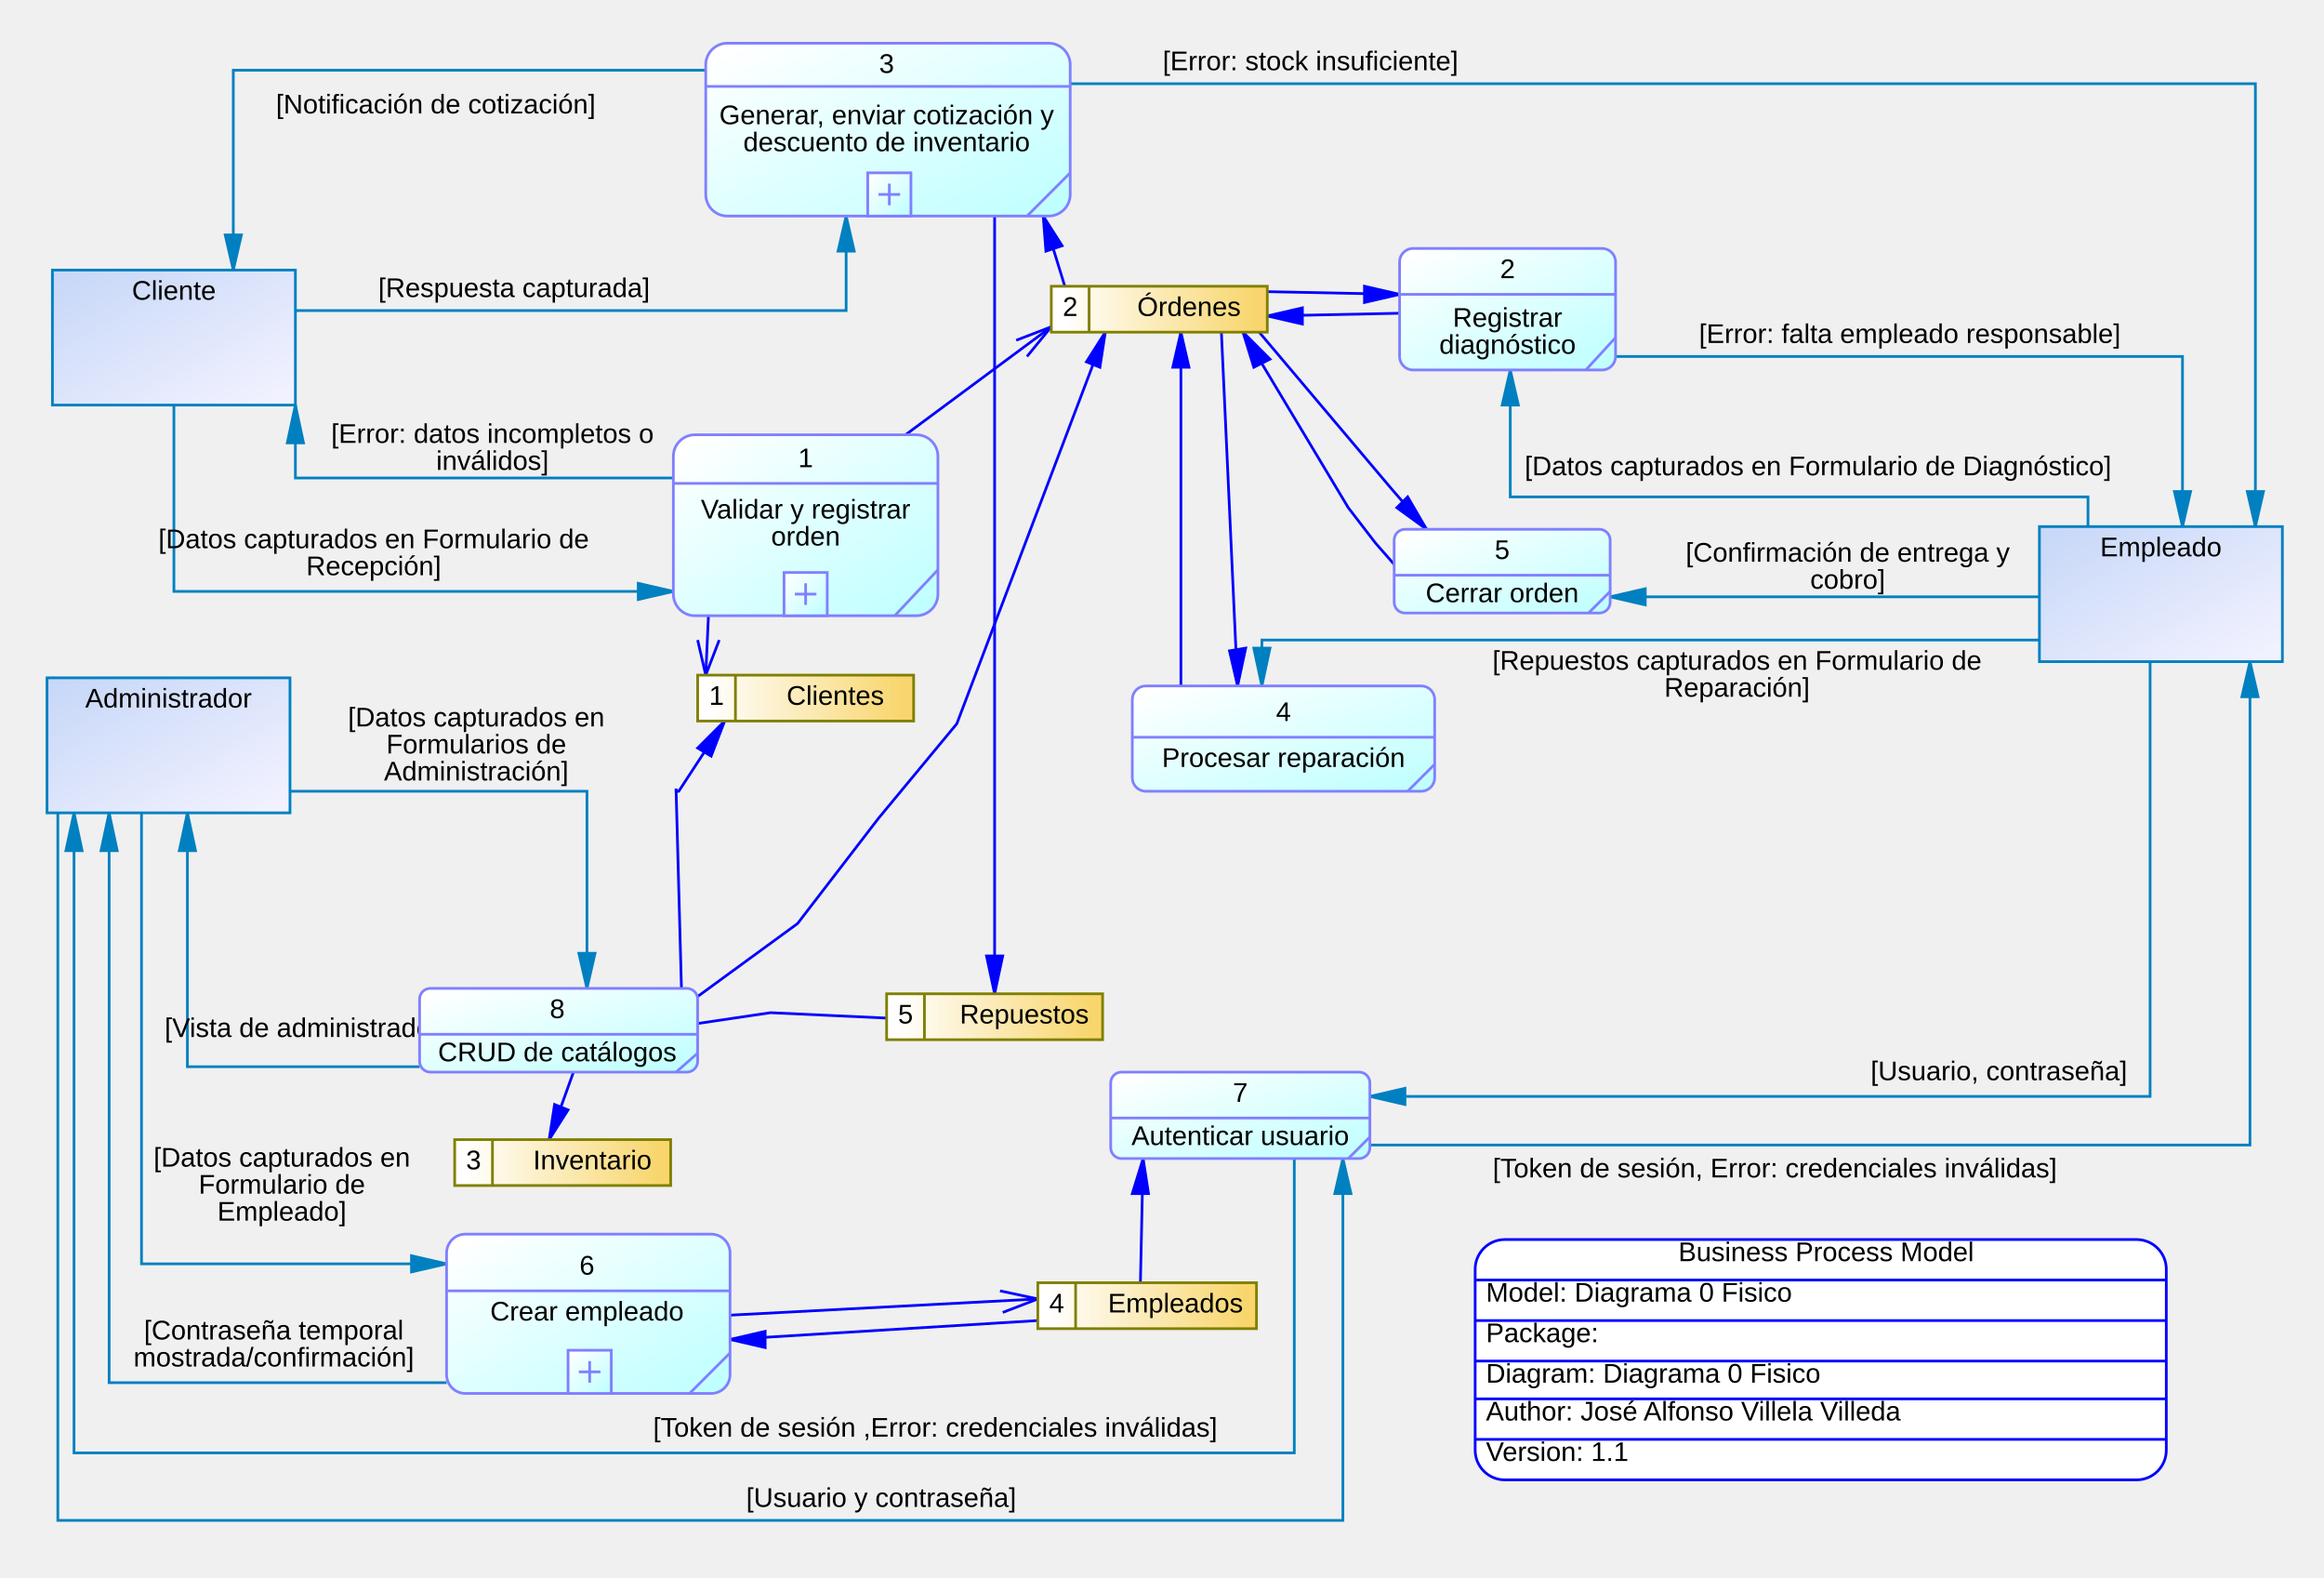
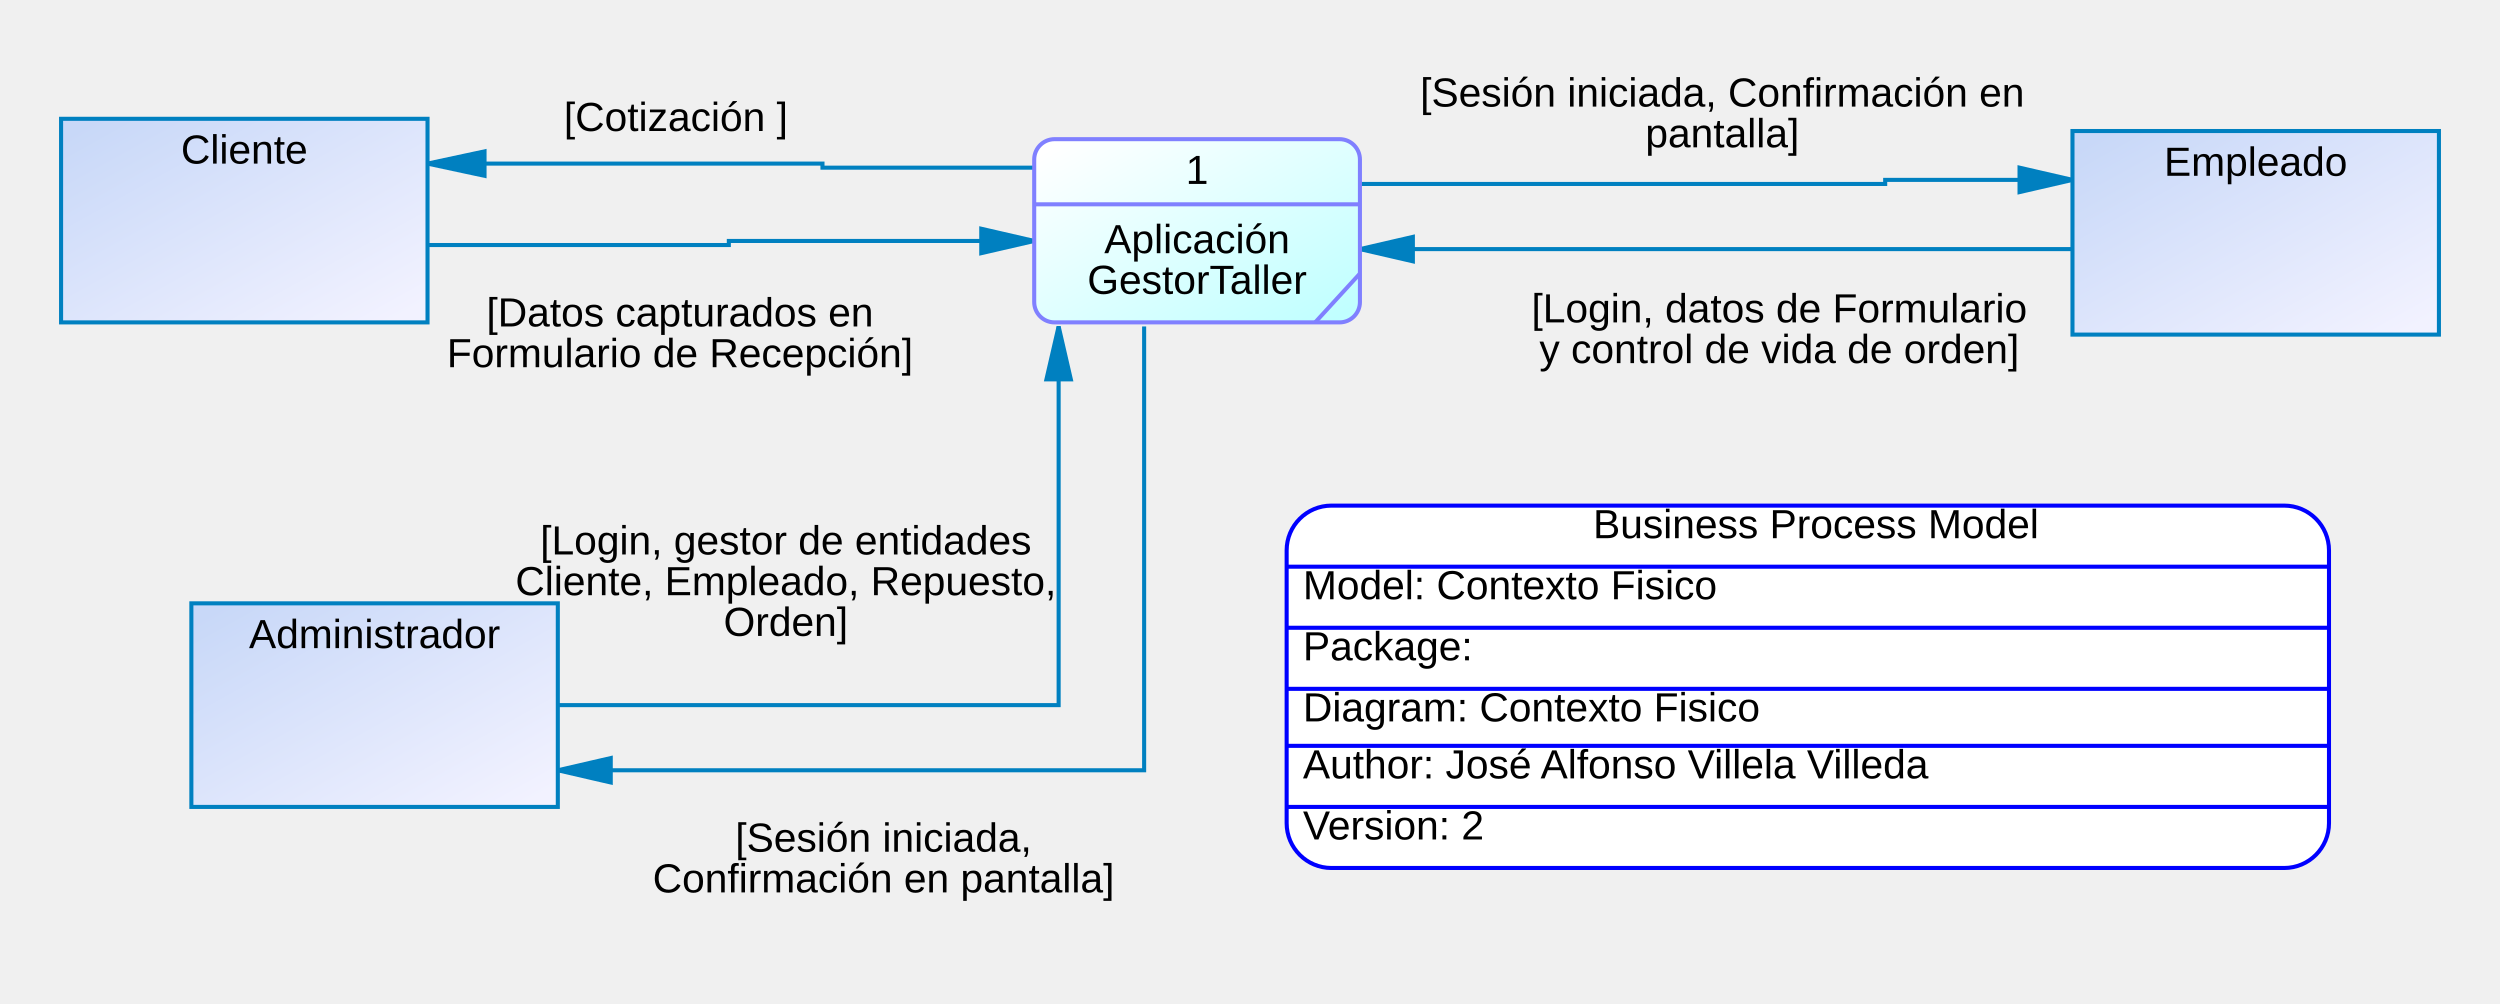
- <svg xmlns="http://www.w3.org/2000/svg" xmlns:xlink="http://www.w3.org/1999/xlink" width="227mm" height="154mm" version="1.1" viewBox="0 0 860 584">
-   <rect x="546" y="459" rx="11" ry="11" fill="#ffffff" width="256" height="89" stroke="#0000ff" stroke-width="1" />
-   <text x="676" y="467" fill="#000000" font-size="10" font-family="'Arial Unicode MS','Arial'" text-anchor="middle">Business Process Model</text>
-   <text x="550" y="482" fill="#000000" font-size="10" font-family="'Arial Unicode MS','Arial'" text-anchor="start">Model: Diagrama 0 Fisico</text>
-   <text x="550" y="497" fill="#000000" font-size="10" font-family="'Arial Unicode MS','Arial'" text-anchor="start">Package: </text>
-   <text x="550" y="512" fill="#000000" font-size="10" font-family="'Arial Unicode MS','Arial'" text-anchor="start">Diagram: Diagrama 0 Fisico</text>
-   <text x="550" y="526" fill="#000000" font-size="10" font-family="'Arial Unicode MS','Arial'" text-anchor="start">Author: José Alfonso Villela Villeda</text>
-   <text x="550" y="541" fill="#000000" font-size="10" font-family="'Arial Unicode MS','Arial'" text-anchor="start">Version: 1.1</text>
-   <line x1="546" x2="802" y1="533" y2="533" stroke="#0000ff" stroke-width="1" />
-   <line x1="546" x2="802" y1="518" y2="518" stroke="#0000ff" stroke-width="1" />
-   <line x1="546" x2="802" y1="504" y2="504" stroke="#0000ff" stroke-width="1" />
-   <line x1="546" x2="802" y1="489" y2="489" stroke="#0000ff" stroke-width="1" />
-   <line x1="546" x2="802" y1="474" y2="474" stroke="#0000ff" stroke-width="1" />
-   <a target="_parent" xlink:href="Repo45.htm#14">
-     <polyline fill="none" points="64,150 64,219 249,219" stroke="#0080c0" stroke-width="1" />
-     <polygon fill="#0080c0" points="249,219 236,222 236,216" stroke="#0080c0" stroke-width="1" stroke-linejoin="miter" />
-     <text x="138" y="203" fill="#000000" font-size="10" font-family="'Arial Unicode MS','Arial'" text-anchor="middle">[Datos capturados en Formulario de </text>
-     <text x="138" y="213" fill="#000000" font-size="10" font-family="'Arial Unicode MS','Arial'" text-anchor="middle">Recepción]</text>
+ <svg xmlns="http://www.w3.org/2000/svg" xmlns:xlink="http://www.w3.org/1999/xlink" width="162mm" height="65mm" version="1.1" viewBox="0 0 614 246">
+   <rect x="316" y="124" rx="11" ry="11" fill="#ffffff" width="256" height="89" stroke="#0000ff" stroke-width="1" />
+   <text x="446" y="132" fill="#000000" font-size="10" font-family="'Arial Unicode MS','Arial'" text-anchor="middle">Business Process Model</text>
+   <text x="320" y="147" fill="#000000" font-size="10" font-family="'Arial Unicode MS','Arial'" text-anchor="start">Model: Contexto Fisico</text>
+   <text x="320" y="162" fill="#000000" font-size="10" font-family="'Arial Unicode MS','Arial'" text-anchor="start">Package: </text>
+   <text x="320" y="177" fill="#000000" font-size="10" font-family="'Arial Unicode MS','Arial'" text-anchor="start">Diagram: Contexto Fisico</text>
+   <text x="320" y="191" fill="#000000" font-size="10" font-family="'Arial Unicode MS','Arial'" text-anchor="start">Author: José Alfonso Villela Villeda</text>
+   <text x="320" y="206" fill="#000000" font-size="10" font-family="'Arial Unicode MS','Arial'" text-anchor="start">Version: 2</text>
+   <line x1="316" x2="572" y1="198" y2="198" stroke="#0000ff" stroke-width="1" />
+   <line x1="316" x2="572" y1="183" y2="183" stroke="#0000ff" stroke-width="1" />
+   <line x1="316" x2="572" y1="169" y2="169" stroke="#0000ff" stroke-width="1" />
+   <line x1="316" x2="572" y1="154" y2="154" stroke="#0000ff" stroke-width="1" />
+   <line x1="316" x2="572" y1="139" y2="139" stroke="#0000ff" stroke-width="1" />
+   <a target="_parent" xlink:href="Repo34.htm#7">
+     <polyline fill="none" points="105,60 179,60 179,59 254,59" stroke="#0080c0" stroke-width="1" />
+     <polygon fill="#0080c0" points="254,59 241,62 241,56" stroke="#0080c0" stroke-width="1" stroke-linejoin="miter" />
+     <text x="167" y="80" fill="#000000" font-size="10" font-family="'Arial Unicode MS','Arial'" text-anchor="middle">[Datos capturados en </text>
+     <text x="167" y="90" fill="#000000" font-size="10" font-family="'Arial Unicode MS','Arial'" text-anchor="middle">Formulario de Recepción]</text>
  </a>
-   <polyline fill="none" points="262,228 261,250" stroke="#0000ff" stroke-width="1" />
-   <polyline fill="none" points="258,237 261,250 266,237" stroke="#0000ff" stroke-width="1" />
-   <polyline fill="none" points="335,161 389,121" stroke="#0000ff" stroke-width="1" />
-   <polyline fill="none" points="380,132 389,121 376,126" stroke="#0000ff" stroke-width="1" />
-   <a target="_parent" xlink:href="Repo45.htm#20">
-     <polyline fill="none" points="249,177 109,177 109,150" stroke="#0080c0" stroke-width="1" />
-     <polygon fill="#0080c0" points="109,150 112,164 106,164" stroke="#0080c0" stroke-width="1" stroke-linejoin="miter" />
-     <text x="182" y="164" fill="#000000" font-size="10" font-family="'Arial Unicode MS','Arial'" text-anchor="middle">[Error: datos incompletos o </text>
-     <text x="182" y="174" fill="#000000" font-size="10" font-family="'Arial Unicode MS','Arial'" text-anchor="middle">inválidos]</text>
+   <a target="_parent" xlink:href="Repo34.htm#2">
+     <polyline fill="none" points="254,41 202,41 202,40 105,40" stroke="#0080c0" stroke-width="1" />
+     <polygon fill="#0080c0" points="105,40 119,37 119,43" stroke="#0080c0" stroke-width="1" stroke-linejoin="miter" />
+     <text x="166" y="32" fill="#000000" font-size="10" font-family="'Arial Unicode MS','Arial'" text-anchor="middle">[Cotización ]</text>
  </a>
-   <a target="_parent" xlink:href="Repo45.htm#8">
-     <polyline fill="none" points="773,195 773,184 559,184 559,137" stroke="#0080c0" stroke-width="1" />
-     <polygon fill="#0080c0" points="559,137 562,150 556,150" stroke="#0080c0" stroke-width="1" stroke-linejoin="miter" />
-     <text x="673" y="176" fill="#000000" font-size="10" font-family="'Arial Unicode MS','Arial'" text-anchor="middle">[Datos capturados en Formulario de Diagnóstico]</text>
+   <a target="_parent" xlink:href="Repo34.htm#12">
+     <polyline fill="none" points="509,61 334,61" stroke="#0080c0" stroke-width="1" />
+     <polygon fill="#0080c0" points="334,61 347,58 347,64" stroke="#0080c0" stroke-width="1" stroke-linejoin="miter" />
+     <text x="437" y="79" fill="#000000" font-size="10" font-family="'Arial Unicode MS','Arial'" text-anchor="middle">[Login, datos de Formulario </text>
+     <text x="437" y="89" fill="#000000" font-size="10" font-family="'Arial Unicode MS','Arial'" text-anchor="middle">y control de vida de orden]</text>
  </a>
-   <polyline fill="none" points="518,109 469,108" stroke="#0000ff" stroke-width="1" />
-   <polygon fill="#0000ff" points="518,109 505,112 505,106" stroke="#0000ff" stroke-width="1" stroke-linejoin="miter" />
-   <polyline fill="none" points="518,116 469,117" stroke="#0000ff" stroke-width="1" />
-   <polygon fill="#0000ff" points="469,117 482,114 482,120" stroke="#0000ff" stroke-width="1" stroke-linejoin="miter" />
-   <polyline fill="none" points="386,80 394,106" stroke="#0000ff" stroke-width="1" />
-   <polygon fill="#0000ff" points="386,80 393,91 387,93" stroke="#0000ff" stroke-width="1" stroke-linejoin="miter" />
-   <a target="_parent" xlink:href="Repo45.htm#29">
-     <polyline fill="none" points="261,26 86,26 86,100" stroke="#0080c0" stroke-width="1" />
-     <polygon fill="#0080c0" points="86,100 83,87 89,87" stroke="#0080c0" stroke-width="1" stroke-linejoin="miter" />
-     <text x="161" y="42" fill="#000000" font-size="10" font-family="'Arial Unicode MS','Arial'" text-anchor="middle">[Notificación de cotización]</text>
+   <a target="_parent" xlink:href="Repo34.htm#27">
+     <polyline fill="none" points="334,45 463,45 463,44 509,44" stroke="#0080c0" stroke-width="1" />
+     <polygon fill="#0080c0" points="509,44 496,47 496,41" stroke="#0080c0" stroke-width="1" stroke-linejoin="miter" />
+     <text x="423" y="26" fill="#000000" font-size="10" font-family="'Arial Unicode MS','Arial'" text-anchor="middle">[Sesión iniciada, Confirmación en </text>
+     <text x="423" y="36" fill="#000000" font-size="10" font-family="'Arial Unicode MS','Arial'" text-anchor="middle">pantalla]</text>
  </a>
-   <a target="_parent" xlink:href="Repo45.htm#35">
-     <polyline fill="none" points="109,115 313,115 313,80" stroke="#0080c0" stroke-width="1" />
-     <polygon fill="#0080c0" points="313,80 316,93 310,93" stroke="#0080c0" stroke-width="1" stroke-linejoin="miter" />
-     <text x="190" y="110" fill="#000000" font-size="10" font-family="'Arial Unicode MS','Arial'" text-anchor="middle">[Respuesta capturada]</text>
+   <a target="_parent" xlink:href="Repo34.htm#17">
+     <polyline fill="none" points="137,173 260,173 260,80" stroke="#0080c0" stroke-width="1" />
+     <polygon fill="#0080c0" points="260,80 263,93 257,93" stroke="#0080c0" stroke-width="1" stroke-linejoin="miter" />
+     <text x="193" y="136" fill="#000000" font-size="10" font-family="'Arial Unicode MS','Arial'" text-anchor="middle">[Login, gestor de entidades </text>
+     <text x="193" y="146" fill="#000000" font-size="10" font-family="'Arial Unicode MS','Arial'" text-anchor="middle">Cliente, Empleado, Repuesto, </text>
+     <text x="193" y="156" fill="#000000" font-size="10" font-family="'Arial Unicode MS','Arial'" text-anchor="middle">Orden]</text>
  </a>
-   <a target="_parent" xlink:href="Repo45.htm#32">
-     <polyline fill="none" points="755,237 467,237 467,254" stroke="#0080c0" stroke-width="1" />
-     <polygon fill="#0080c0" points="467,254 464,240 470,240" stroke="#0080c0" stroke-width="1" stroke-linejoin="miter" />
-     <text x="643" y="248" fill="#000000" font-size="10" font-family="'Arial Unicode MS','Arial'" text-anchor="middle">[Repuestos capturados en Formulario de </text>
-     <text x="643" y="258" fill="#000000" font-size="10" font-family="'Arial Unicode MS','Arial'" text-anchor="middle">Reparación]</text>
+   <a target="_parent" xlink:href="Repo34.htm#22">
+     <polyline fill="none" points="281,80 281,189 137,189" stroke="#0080c0" stroke-width="1" />
+     <polygon fill="#0080c0" points="137,189 150,186 150,192" stroke="#0080c0" stroke-width="1" stroke-linejoin="miter" />
+     <text x="217" y="209" fill="#000000" font-size="10" font-family="'Arial Unicode MS','Arial'" text-anchor="middle">[Sesión iniciada, </text>
+     <text x="217" y="219" fill="#000000" font-size="10" font-family="'Arial Unicode MS','Arial'" text-anchor="middle">Confirmación en pantalla]</text>
  </a>
-   <polyline fill="none" points="458,254 452,123" stroke="#0000ff" stroke-width="1" />
-   <polygon fill="#0000ff" points="458,254 455,241 461,240" stroke="#0000ff" stroke-width="1" stroke-linejoin="miter" />
-   <polyline fill="none" points="437,254 437,123" stroke="#0000ff" stroke-width="1" />
-   <polygon fill="#0000ff" points="437,123 440,136 434,136" stroke="#0000ff" stroke-width="1" stroke-linejoin="miter" />
-   <a target="_parent" xlink:href="Repo45.htm#26">
-     <polyline fill="none" points="396,31 835,31 835,195" stroke="#0080c0" stroke-width="1" />
-     <polygon fill="#0080c0" points="835,195 832,182 838,182" stroke="#0080c0" stroke-width="1" stroke-linejoin="miter" />
-     <text x="485" y="26" fill="#000000" font-size="10" font-family="'Arial Unicode MS','Arial'" text-anchor="middle">[Error: stock insuficiente]</text>
+   <a target="_parent" xlink:href="Repo33.htm#2">
+     <defs>
+       <linearGradient id="Gradient1" x1="0%" x2="100%" y1="0%" y2="100%" gradientUnits="objectBoundingBox">
+         <stop offset="5%" stop-color="#ffffff" />
+         <stop offset="95%" stop-color="#c0ffff" />
+       </linearGradient>
+     </defs>
+     <rect x="254" y="34" rx="5" ry="5" fill="url(#Gradient1)" width="80" height="45" stroke="#8080ff" stroke-width="1" />
+     <line x1="323" x2="334" y1="79" y2="67" stroke="#8080ff" stroke-width="1" />
+     <text x="294" y="45" fill="#000000" font-size="10" font-family="'Arial Unicode MS','Arial'" text-anchor="middle">1</text>
+     <line x1="254" x2="334" y1="50" y2="50" stroke="#8080ff" stroke-width="1" />
+     <text x="294" y="62" fill="#000000" font-size="10" font-family="'Arial Unicode MS','Arial'" text-anchor="middle">Aplicación </text>
+     <text x="294" y="72" fill="#000000" font-size="10" font-family="'Arial Unicode MS','Arial'" text-anchor="middle">GestorTaller</text>
  </a>
-   <polyline fill="none" points="528,196 515,181 466,123" stroke="#0000ff" stroke-width="1" />
-   <polygon fill="#0000ff" points="528,196 517,188 521,184" stroke="#0000ff" stroke-width="1" stroke-linejoin="miter" />
-   <polyline fill="none" points="516,209 509,201 499,188 460,123" stroke="#0000ff" stroke-width="1" />
-   <polygon fill="#0000ff" points="460,123 470,133 464,136" stroke="#0000ff" stroke-width="1" stroke-linejoin="miter" />
-   <a target="_parent" xlink:href="Repo45.htm#2">
-     <polyline fill="none" points="755,221 596,221" stroke="#0080c0" stroke-width="1" />
-     <polygon fill="#0080c0" points="596,221 609,218 609,224" stroke="#0080c0" stroke-width="1" stroke-linejoin="miter" />
-     <text x="684" y="208" fill="#000000" font-size="10" font-family="'Arial Unicode MS','Arial'" text-anchor="middle">[Confirmación de entrega y </text>
-     <text x="684" y="218" fill="#000000" font-size="10" font-family="'Arial Unicode MS','Arial'" text-anchor="middle">cobro]</text>
-   </a>
-   <a target="_parent" xlink:href="Repo45.htm#11">
-     <polyline fill="none" points="52,301 52,468 165,468" stroke="#0080c0" stroke-width="1" />
-     <polygon fill="#0080c0" points="165,468 152,471 152,465" stroke="#0080c0" stroke-width="1" stroke-linejoin="miter" />
-     <text x="104" y="432" fill="#000000" font-size="10" font-family="'Arial Unicode MS','Arial'" text-anchor="middle">[Datos capturados en </text>
-     <text x="104" y="442" fill="#000000" font-size="10" font-family="'Arial Unicode MS','Arial'" text-anchor="middle">Formulario de </text>
-     <text x="104" y="452" fill="#000000" font-size="10" font-family="'Arial Unicode MS','Arial'" text-anchor="middle">Empleado]</text>
-   </a>
-   <polyline fill="none" points="270,487 384,481" stroke="#0000ff" stroke-width="1" />
-   <polyline fill="none" points="371,486 384,481 370,478" stroke="#0000ff" stroke-width="1" />
-   <polyline fill="none" points="270,496 384,489" stroke="#0000ff" stroke-width="1" />
-   <polygon fill="#0000ff" points="270,496 283,493 283,499" stroke="#0000ff" stroke-width="1" stroke-linejoin="miter" />
-   <a target="_parent" xlink:href="Repo45.htm#5">
-     <polyline fill="none" points="165,512 40,512 40,301" stroke="#0080c0" stroke-width="1" />
-     <polygon fill="#0080c0" points="40,301 43,315 37,315" stroke="#0080c0" stroke-width="1" stroke-linejoin="miter" />
-     <text x="101" y="496" fill="#000000" font-size="10" font-family="'Arial Unicode MS','Arial'" text-anchor="middle">[Contraseña temporal </text>
-     <text x="101" y="506" fill="#000000" font-size="10" font-family="'Arial Unicode MS','Arial'" text-anchor="middle">mostrada/confirmación]</text>
-   </a>
-   <a target="_parent" xlink:href="Repo45.htm#44">
-     <polyline fill="none" points="796,245 796,406 507,406" stroke="#0080c0" stroke-width="1" />
-     <polygon fill="#0080c0" points="507,406 520,403 520,409" stroke="#0080c0" stroke-width="1" stroke-linejoin="miter" />
-     <text x="740" y="400" fill="#000000" font-size="10" font-family="'Arial Unicode MS','Arial'" text-anchor="middle">[Usuario, contraseña]</text>
-   </a>
-   <polyline fill="none" points="423,429 422,475" stroke="#0000ff" stroke-width="1" />
-   <polygon fill="#0000ff" points="423,429 425,442 419,442" stroke="#0000ff" stroke-width="1" stroke-linejoin="miter" />
-   <a target="_parent" xlink:href="Repo45.htm#38">
-     <polyline fill="none" points="507,424 833,424 833,245" stroke="#0080c0" stroke-width="1" />
-     <polygon fill="#0080c0" points="833,245 836,258 830,258" stroke="#0080c0" stroke-width="1" stroke-linejoin="miter" />
-     <text x="657" y="436" fill="#000000" font-size="10" font-family="'Arial Unicode MS','Arial'" text-anchor="middle">[Token de sesión, Error: credenciales inválidas]</text>
-   </a>
-   <a target="_parent" xlink:href="Repo45.htm#47">
-     <polyline fill="none" points="21,301 21,563 497,563 497,429" stroke="#0080c0" stroke-width="1" />
-     <polygon fill="#0080c0" points="497,429 500,442 494,442" stroke="#0080c0" stroke-width="1" stroke-linejoin="miter" />
-     <text x="326" y="558" fill="#000000" font-size="10" font-family="'Arial Unicode MS','Arial'" text-anchor="middle">[Usuario y contraseña]</text>
-   </a>
-   <a target="_parent" xlink:href="Repo45.htm#41">
-     <polyline fill="none" points="479,429 479,538 27,538 27,301" stroke="#0080c0" stroke-width="1" />
-     <polygon fill="#0080c0" points="27,301 30,315 24,315" stroke="#0080c0" stroke-width="1" stroke-linejoin="miter" />
-     <text x="346" y="532" fill="#000000" font-size="10" font-family="'Arial Unicode MS','Arial'" text-anchor="middle">[Token de sesión ,Error: credenciales inválidas]</text>
-   </a>
-   <a target="_parent" xlink:href="Repo45.htm#17">
-     <polyline fill="none" points="107,293 217,293 217,366" stroke="#0080c0" stroke-width="1" />
-     <polygon fill="#0080c0" points="217,366 214,353 220,353" stroke="#0080c0" stroke-width="1" stroke-linejoin="miter" />
-     <text x="176" y="269" fill="#000000" font-size="10" font-family="'Arial Unicode MS','Arial'" text-anchor="middle">[Datos capturados en </text>
-     <text x="176" y="279" fill="#000000" font-size="10" font-family="'Arial Unicode MS','Arial'" text-anchor="middle">Formularios de </text>
-     <text x="176" y="289" fill="#000000" font-size="10" font-family="'Arial Unicode MS','Arial'" text-anchor="middle">Administración]</text>
-   </a>
-   <polyline fill="none" points="258,369 295,342 325,303 354,268 409,123" stroke="#0000ff" stroke-width="1" />
-   <polygon fill="#0000ff" points="409,123 407,136 402,134" stroke="#0000ff" stroke-width="1" stroke-linejoin="miter" />
-   <polyline fill="none" points="252,366 250,292 250,293 251,293 251,293 251,293 268,267" stroke="#0000ff" stroke-width="1" />
-   <polygon fill="#0000ff" points="268,267 263,280 258,277" stroke="#0000ff" stroke-width="1" stroke-linejoin="miter" />
-   <polyline fill="none" points="212,397 203,422" stroke="#0000ff" stroke-width="1" />
-   <polygon fill="#0000ff" points="203,422 205,409 210,411" stroke="#0000ff" stroke-width="1" stroke-linejoin="miter" />
-   <polyline fill="none" points="258,379 285,375 328,377" stroke="#0000ff" stroke-width="1" />
-   <polygon fill="#0000ff" points="337,375 350,372 350,378" stroke="#0000ff" stroke-width="1" stroke-linejoin="miter" />
-   <a target="_parent" xlink:href="Repo45.htm#50">
-     <polyline fill="none" points="155,395 69,395 69,301" stroke="#0080c0" stroke-width="1" />
-     <polygon fill="#0080c0" points="69,301 72,315 66,315" stroke="#0080c0" stroke-width="1" stroke-linejoin="miter" />
-     <text x="113" y="384" fill="#000000" font-size="10" font-family="'Arial Unicode MS','Arial'" text-anchor="middle">[Vista de administrador]</text>
-   </a>
-   <a target="_parent" xlink:href="Repo45.htm#23">
-     <polyline fill="none" points="598,132 808,132 808,195" stroke="#0080c0" stroke-width="1" />
-     <polygon fill="#0080c0" points="808,195 805,182 811,182" stroke="#0080c0" stroke-width="1" stroke-linejoin="miter" />
-     <text x="707" y="127" fill="#000000" font-size="10" font-family="'Arial Unicode MS','Arial'" text-anchor="middle">[Error: falta empleado responsable]</text>
-   </a>
-   <polyline fill="none" points="368,80 368,368" stroke="#0000ff" stroke-width="1" />
-   <polygon fill="#0000ff" points="368,368 365,354 371,354" stroke="#0000ff" stroke-width="1" stroke-linejoin="miter" />
-   <defs>
-     <linearGradient id="Gradient1" x1="0%" x2="100%" y1="0%" y2="0%" gradientUnits="objectBoundingBox">
-       <stop offset="5%" stop-color="#ffffff" />
-       <stop offset="95%" stop-color="#f8d66d" />
-     </linearGradient>
-   </defs>
-   <rect x="258" y="250" fill="url(#Gradient1)" width="80" height="17" stroke="#808000" stroke-width="1" />
-   <line x1="272" x2="272" y1="250" y2="267" stroke="#808000" stroke-width="1" />
-   <text x="265" y="261" fill="#000000" font-size="10" font-family="'Arial Unicode MS','Arial'" text-anchor="middle">1</text>
-   <text x="309" y="261" fill="#000000" font-size="10" font-family="'Arial Unicode MS','Arial'" text-anchor="middle">Clientes</text>
-   <defs>
-     <linearGradient id="Gradient2" x1="0%" x2="100%" y1="0%" y2="0%" gradientUnits="objectBoundingBox">
-       <stop offset="5%" stop-color="#ffffff" />
-       <stop offset="95%" stop-color="#f8d66d" />
-     </linearGradient>
-   </defs>
-   <rect x="389" y="106" fill="url(#Gradient2)" width="80" height="17" stroke="#808000" stroke-width="1" />
-   <line x1="403" x2="403" y1="106" y2="123" stroke="#808000" stroke-width="1" />
-   <text x="396" y="117" fill="#000000" font-size="10" font-family="'Arial Unicode MS','Arial'" text-anchor="middle">2</text>
-   <text x="440" y="117" fill="#000000" font-size="10" font-family="'Arial Unicode MS','Arial'" text-anchor="middle">Órdenes</text>
-   <defs>
-     <linearGradient id="Gradient3" x1="0%" x2="100%" y1="0%" y2="0%" gradientUnits="objectBoundingBox">
-       <stop offset="5%" stop-color="#ffffff" />
-       <stop offset="95%" stop-color="#f8d66d" />
-     </linearGradient>
-   </defs>
-   <rect x="168" y="422" fill="url(#Gradient3)" width="80" height="17" stroke="#808000" stroke-width="1" />
-   <line x1="182" x2="182" y1="422" y2="439" stroke="#808000" stroke-width="1" />
-   <text x="175" y="433" fill="#000000" font-size="10" font-family="'Arial Unicode MS','Arial'" text-anchor="middle">3</text>
-   <text x="219" y="433" fill="#000000" font-size="10" font-family="'Arial Unicode MS','Arial'" text-anchor="middle">Inventario</text>
-   <defs>
-     <linearGradient id="Gradient4" x1="0%" x2="100%" y1="0%" y2="0%" gradientUnits="objectBoundingBox">
-       <stop offset="5%" stop-color="#ffffff" />
-       <stop offset="95%" stop-color="#f8d66d" />
-     </linearGradient>
-   </defs>
-   <rect x="384" y="475" fill="url(#Gradient4)" width="81" height="17" stroke="#808000" stroke-width="1" />
-   <line x1="398" x2="398" y1="475" y2="492" stroke="#808000" stroke-width="1" />
-   <text x="391" y="486" fill="#000000" font-size="10" font-family="'Arial Unicode MS','Arial'" text-anchor="middle">4</text>
-   <text x="435" y="486" fill="#000000" font-size="10" font-family="'Arial Unicode MS','Arial'" text-anchor="middle">Empleados</text>
-   <defs>
-     <linearGradient id="Gradient5" x1="0%" x2="100%" y1="0%" y2="0%" gradientUnits="objectBoundingBox">
-       <stop offset="5%" stop-color="#ffffff" />
-       <stop offset="95%" stop-color="#f8d66d" />
-     </linearGradient>
-   </defs>
-   <rect x="328" y="368" fill="url(#Gradient5)" width="80" height="17" stroke="#808000" stroke-width="1" />
-   <line x1="342" x2="342" y1="368" y2="385" stroke="#808000" stroke-width="1" />
-   <text x="335" y="379" fill="#000000" font-size="10" font-family="'Arial Unicode MS','Arial'" text-anchor="middle">5</text>
-   <text x="379" y="379" fill="#000000" font-size="10" font-family="'Arial Unicode MS','Arial'" text-anchor="middle">Repuestos</text>
-   <a target="_parent" xlink:href="Repo26.htm#6">
+   <a target="_parent" xlink:href="Repo32.htm#7">
    <defs>
-       <linearGradient id="Gradient6" x1="0%" x2="100%" y1="0%" y2="100%" gradientUnits="objectBoundingBox">
+       <linearGradient id="Gradient2" x1="0%" x2="100%" y1="0%" y2="100%" gradientUnits="objectBoundingBox">
        <stop offset="5%" stop-color="#c8d8f8" />
        <stop offset="95%" stop-color="#f2f2ff" />
      </linearGradient>
    </defs>
-     <rect x="17" y="251" fill="url(#Gradient6)" width="90" height="50" stroke="#0080c0" stroke-width="1" />
-     <text x="62" y="262" fill="#000000" font-size="10" font-family="'Arial Unicode MS','Arial'" text-anchor="middle">Administrador</text>
-   </a>
-   <a target="_parent" xlink:href="Repo34.htm#9">
-     <defs>
-       <linearGradient id="Gradient7" x1="0%" x2="100%" y1="0%" y2="100%" gradientUnits="objectBoundingBox">
-         <stop offset="5%" stop-color="#c8d8f8" />
-         <stop offset="95%" stop-color="#f2f2ff" />
-       </linearGradient>
-     </defs>
-     <rect x="19" y="100" fill="url(#Gradient7)" width="90" height="50" stroke="#0080c0" stroke-width="1" />
-     <text x="64" y="111" fill="#000000" font-size="10" font-family="'Arial Unicode MS','Arial'" text-anchor="middle">Cliente</text>
+     <rect x="47" y="148" fill="url(#Gradient2)" width="90" height="50" stroke="#0080c0" stroke-width="1" />
+     <text x="92" y="159" fill="#000000" font-size="10" font-family="'Arial Unicode MS','Arial'" text-anchor="middle">Administrador</text>
  </a>
  <defs>
-     <linearGradient id="Gradient8" x1="0%" x2="100%" y1="0%" y2="100%" gradientUnits="objectBoundingBox">
+     <linearGradient id="Gradient3" x1="0%" x2="100%" y1="0%" y2="100%" gradientUnits="objectBoundingBox">
      <stop offset="5%" stop-color="#c8d8f8" />
      <stop offset="95%" stop-color="#f2f2ff" />
    </linearGradient>
  </defs>
-   <rect x="755" y="195" fill="url(#Gradient8)" width="90" height="50" stroke="#0080c0" stroke-width="1" />
-   <text x="800" y="206" fill="#000000" font-size="10" font-family="'Arial Unicode MS','Arial'" text-anchor="middle">Empleado</text>
-   <a target="_parent" xlink:href="Repo41.htm#1">
-     <defs>
-       <linearGradient id="Gradient9" x1="0%" x2="100%" y1="0%" y2="100%" gradientUnits="objectBoundingBox">
-         <stop offset="5%" stop-color="#ffffff" />
-         <stop offset="95%" stop-color="#c0ffff" />
-       </linearGradient>
-     </defs>
-     <rect x="249" y="161" rx="8" ry="8" fill="url(#Gradient9)" width="98" height="67" stroke="#8080ff" stroke-width="1" />
-     <line x1="331" x2="347" y1="228" y2="211" stroke="#8080ff" stroke-width="1" />
-     <defs>
-       <linearGradient id="Gradient10" x1="0%" x2="100%" y1="0%" y2="100%" gradientUnits="objectBoundingBox">
-         <stop offset="5%" stop-color="#ffffff" />
-         <stop offset="95%" stop-color="#c0ffff" />
-       </linearGradient>
-     </defs>
-     <rect x="290" y="212" fill="url(#Gradient10)" width="16" height="16" stroke="#8080ff" stroke-width="1" />
-     <line x1="294" x2="302" y1="220" y2="220" stroke="#8080ff" stroke-width="1" />
-     <line x1="298" x2="298" y1="224" y2="216" stroke="#8080ff" stroke-width="1" />
-     <text x="298" y="173" fill="#000000" font-size="10" font-family="'Arial Unicode MS','Arial'" text-anchor="middle">1</text>
-     <line x1="249" x2="347" y1="179" y2="179" stroke="#8080ff" stroke-width="1" />
-     <text x="298" y="192" fill="#000000" font-size="10" font-family="'Arial Unicode MS','Arial'" text-anchor="middle">Validar y registrar </text>
-     <text x="298" y="202" fill="#000000" font-size="10" font-family="'Arial Unicode MS','Arial'" text-anchor="middle">orden</text>
-   </a>
-   <a target="_parent" xlink:href="Repo40.htm#1">
-     <defs>
-       <linearGradient id="Gradient11" x1="0%" x2="100%" y1="0%" y2="100%" gradientUnits="objectBoundingBox">
-         <stop offset="5%" stop-color="#ffffff" />
-         <stop offset="95%" stop-color="#c0ffff" />
-       </linearGradient>
-     </defs>
-     <rect x="518" y="92" rx="5" ry="5" fill="url(#Gradient11)" width="80" height="45" stroke="#8080ff" stroke-width="1" />
-     <line x1="587" x2="598" y1="137" y2="125" stroke="#8080ff" stroke-width="1" />
-     <text x="558" y="103" fill="#000000" font-size="10" font-family="'Arial Unicode MS','Arial'" text-anchor="middle">2</text>
-     <line x1="518" x2="598" y1="109" y2="109" stroke="#8080ff" stroke-width="1" />
-     <text x="558" y="121" fill="#000000" font-size="10" font-family="'Arial Unicode MS','Arial'" text-anchor="middle">Registrar </text>
-     <text x="558" y="131" fill="#000000" font-size="10" font-family="'Arial Unicode MS','Arial'" text-anchor="middle">diagnóstico</text>
-   </a>
-   <a target="_parent" xlink:href="Repo34.htm#1">
-     <defs>
-       <linearGradient id="Gradient12" x1="0%" x2="100%" y1="0%" y2="100%" gradientUnits="objectBoundingBox">
-         <stop offset="5%" stop-color="#ffffff" />
-         <stop offset="95%" stop-color="#c0ffff" />
-       </linearGradient>
-     </defs>
-     <rect x="261" y="16" rx="8" ry="8" fill="url(#Gradient12)" width="135" height="64" stroke="#8080ff" stroke-width="1" />
-     <line x1="380" x2="396" y1="80" y2="64" stroke="#8080ff" stroke-width="1" />
-     <defs>
-       <linearGradient id="Gradient13" x1="0%" x2="100%" y1="0%" y2="100%" gradientUnits="objectBoundingBox">
-         <stop offset="5%" stop-color="#ffffff" />
-         <stop offset="95%" stop-color="#c0ffff" />
-       </linearGradient>
-     </defs>
-     <rect x="321" y="64" fill="url(#Gradient13)" width="16" height="16" stroke="#8080ff" stroke-width="1" />
-     <line x1="325" x2="333" y1="72" y2="72" stroke="#8080ff" stroke-width="1" />
-     <line x1="329" x2="329" y1="76" y2="68" stroke="#8080ff" stroke-width="1" />
-     <text x="328" y="27" fill="#000000" font-size="10" font-family="'Arial Unicode MS','Arial'" text-anchor="middle">3</text>
-     <line x1="261" x2="396" y1="32" y2="32" stroke="#8080ff" stroke-width="1" />
-     <text x="328" y="46" fill="#000000" font-size="10" font-family="'Arial Unicode MS','Arial'" text-anchor="middle">Generar, enviar cotización y </text>
-     <text x="328" y="56" fill="#000000" font-size="10" font-family="'Arial Unicode MS','Arial'" text-anchor="middle">descuento de inventario</text>
-   </a>
-   <a target="_parent" xlink:href="Repo39.htm#1">
-     <defs>
-       <linearGradient id="Gradient14" x1="0%" x2="100%" y1="0%" y2="100%" gradientUnits="objectBoundingBox">
-         <stop offset="5%" stop-color="#ffffff" />
-         <stop offset="95%" stop-color="#c0ffff" />
-       </linearGradient>
-     </defs>
-     <rect x="419" y="254" rx="5" ry="5" fill="url(#Gradient14)" width="112" height="39" stroke="#8080ff" stroke-width="1" />
-     <line x1="521" x2="531" y1="293" y2="283" stroke="#8080ff" stroke-width="1" />
-     <text x="475" y="267" fill="#000000" font-size="10" font-family="'Arial Unicode MS','Arial'" text-anchor="middle">4</text>
-     <line x1="419" x2="531" y1="273" y2="273" stroke="#8080ff" stroke-width="1" />
-     <text x="475" y="284" fill="#000000" font-size="10" font-family="'Arial Unicode MS','Arial'" text-anchor="middle">Procesar reparación</text>
-   </a>
-   <a target="_parent" xlink:href="Repo28.htm#1">
-     <defs>
-       <linearGradient id="Gradient15" x1="0%" x2="100%" y1="0%" y2="100%" gradientUnits="objectBoundingBox">
-         <stop offset="5%" stop-color="#ffffff" />
-         <stop offset="95%" stop-color="#c0ffff" />
-       </linearGradient>
-     </defs>
-     <rect x="516" y="196" rx="4" ry="4" fill="url(#Gradient15)" width="80" height="31" stroke="#8080ff" stroke-width="1" />
-     <line x1="588" x2="596" y1="227" y2="219" stroke="#8080ff" stroke-width="1" />
-     <text x="556" y="207" fill="#000000" font-size="10" font-family="'Arial Unicode MS','Arial'" text-anchor="middle">5</text>
-     <line x1="516" x2="596" y1="213" y2="213" stroke="#8080ff" stroke-width="1" />
-     <text x="556" y="223" fill="#000000" font-size="10" font-family="'Arial Unicode MS','Arial'" text-anchor="middle">Cerrar orden</text>
-   </a>
-   <a target="_parent" xlink:href="Repo29.htm#1">
-     <defs>
-       <linearGradient id="Gradient16" x1="0%" x2="100%" y1="0%" y2="100%" gradientUnits="objectBoundingBox">
-         <stop offset="5%" stop-color="#ffffff" />
-         <stop offset="95%" stop-color="#c0ffff" />
-       </linearGradient>
-     </defs>
-     <rect x="165" y="457" rx="7" ry="7" fill="url(#Gradient16)" width="105" height="59" stroke="#8080ff" stroke-width="1" />
-     <line x1="255" x2="270" y1="516" y2="501" stroke="#8080ff" stroke-width="1" />
-     <defs>
-       <linearGradient id="Gradient17" x1="0%" x2="100%" y1="0%" y2="100%" gradientUnits="objectBoundingBox">
-         <stop offset="5%" stop-color="#ffffff" />
-         <stop offset="95%" stop-color="#c0ffff" />
-       </linearGradient>
-     </defs>
-     <rect x="210" y="500" fill="url(#Gradient17)" width="16" height="16" stroke="#8080ff" stroke-width="1" />
-     <line x1="214" x2="222" y1="508" y2="508" stroke="#8080ff" stroke-width="1" />
-     <line x1="218" x2="218" y1="512" y2="504" stroke="#8080ff" stroke-width="1" />
-     <text x="217" y="472" fill="#000000" font-size="10" font-family="'Arial Unicode MS','Arial'" text-anchor="middle">6</text>
-     <line x1="165" x2="270" y1="478" y2="478" stroke="#8080ff" stroke-width="1" />
-     <text x="217" y="489" fill="#000000" font-size="10" font-family="'Arial Unicode MS','Arial'" text-anchor="middle">Crear empleado</text>
-   </a>
-   <a target="_parent" xlink:href="Repo27.htm#2">
-     <defs>
-       <linearGradient id="Gradient18" x1="0%" x2="100%" y1="0%" y2="100%" gradientUnits="objectBoundingBox">
-         <stop offset="5%" stop-color="#ffffff" />
-         <stop offset="95%" stop-color="#c0ffff" />
-       </linearGradient>
-     </defs>
-     <rect x="411" y="397" rx="4" ry="4" fill="url(#Gradient18)" width="96" height="32" stroke="#8080ff" stroke-width="1" />
-     <line x1="499" x2="507" y1="429" y2="421" stroke="#8080ff" stroke-width="1" />
-     <text x="459" y="408" fill="#000000" font-size="10" font-family="'Arial Unicode MS','Arial'" text-anchor="middle">7</text>
-     <line x1="411" x2="507" y1="414" y2="414" stroke="#8080ff" stroke-width="1" />
-     <text x="459" y="424" fill="#000000" font-size="10" font-family="'Arial Unicode MS','Arial'" text-anchor="middle">Autenticar usuario</text>
-   </a>
-   <a target="_parent" xlink:href="Repo33.htm#1">
-     <defs>
-       <linearGradient id="Gradient19" x1="0%" x2="100%" y1="0%" y2="100%" gradientUnits="objectBoundingBox">
-         <stop offset="5%" stop-color="#ffffff" />
-         <stop offset="95%" stop-color="#c0ffff" />
-       </linearGradient>
-     </defs>
-     <rect x="155" y="366" rx="4" ry="4" fill="url(#Gradient19)" width="103" height="31" stroke="#8080ff" stroke-width="1" />
-     <line x1="250" x2="258" y1="397" y2="390" stroke="#8080ff" stroke-width="1" />
-     <text x="206" y="377" fill="#000000" font-size="10" font-family="'Arial Unicode MS','Arial'" text-anchor="middle">8</text>
-     <line x1="155" x2="258" y1="383" y2="383" stroke="#8080ff" stroke-width="1" />
-     <text x="206" y="393" fill="#000000" font-size="10" font-family="'Arial Unicode MS','Arial'" text-anchor="middle">CRUD de catálogos</text>
-   </a>
+   <rect x="15" y="29" fill="url(#Gradient3)" width="90" height="50" stroke="#0080c0" stroke-width="1" />
+   <text x="60" y="40" fill="#000000" font-size="10" font-family="'Arial Unicode MS','Arial'" text-anchor="middle">Cliente</text>
+   <defs>
+     <linearGradient id="Gradient4" x1="0%" x2="100%" y1="0%" y2="100%" gradientUnits="objectBoundingBox">
+       <stop offset="5%" stop-color="#c8d8f8" />
+       <stop offset="95%" stop-color="#f2f2ff" />
+     </linearGradient>
+   </defs>
+   <rect x="509" y="32" fill="url(#Gradient4)" width="90" height="50" stroke="#0080c0" stroke-width="1" />
+   <text x="554" y="43" fill="#000000" font-size="10" font-family="'Arial Unicode MS','Arial'" text-anchor="middle">Empleado</text>
</svg>
